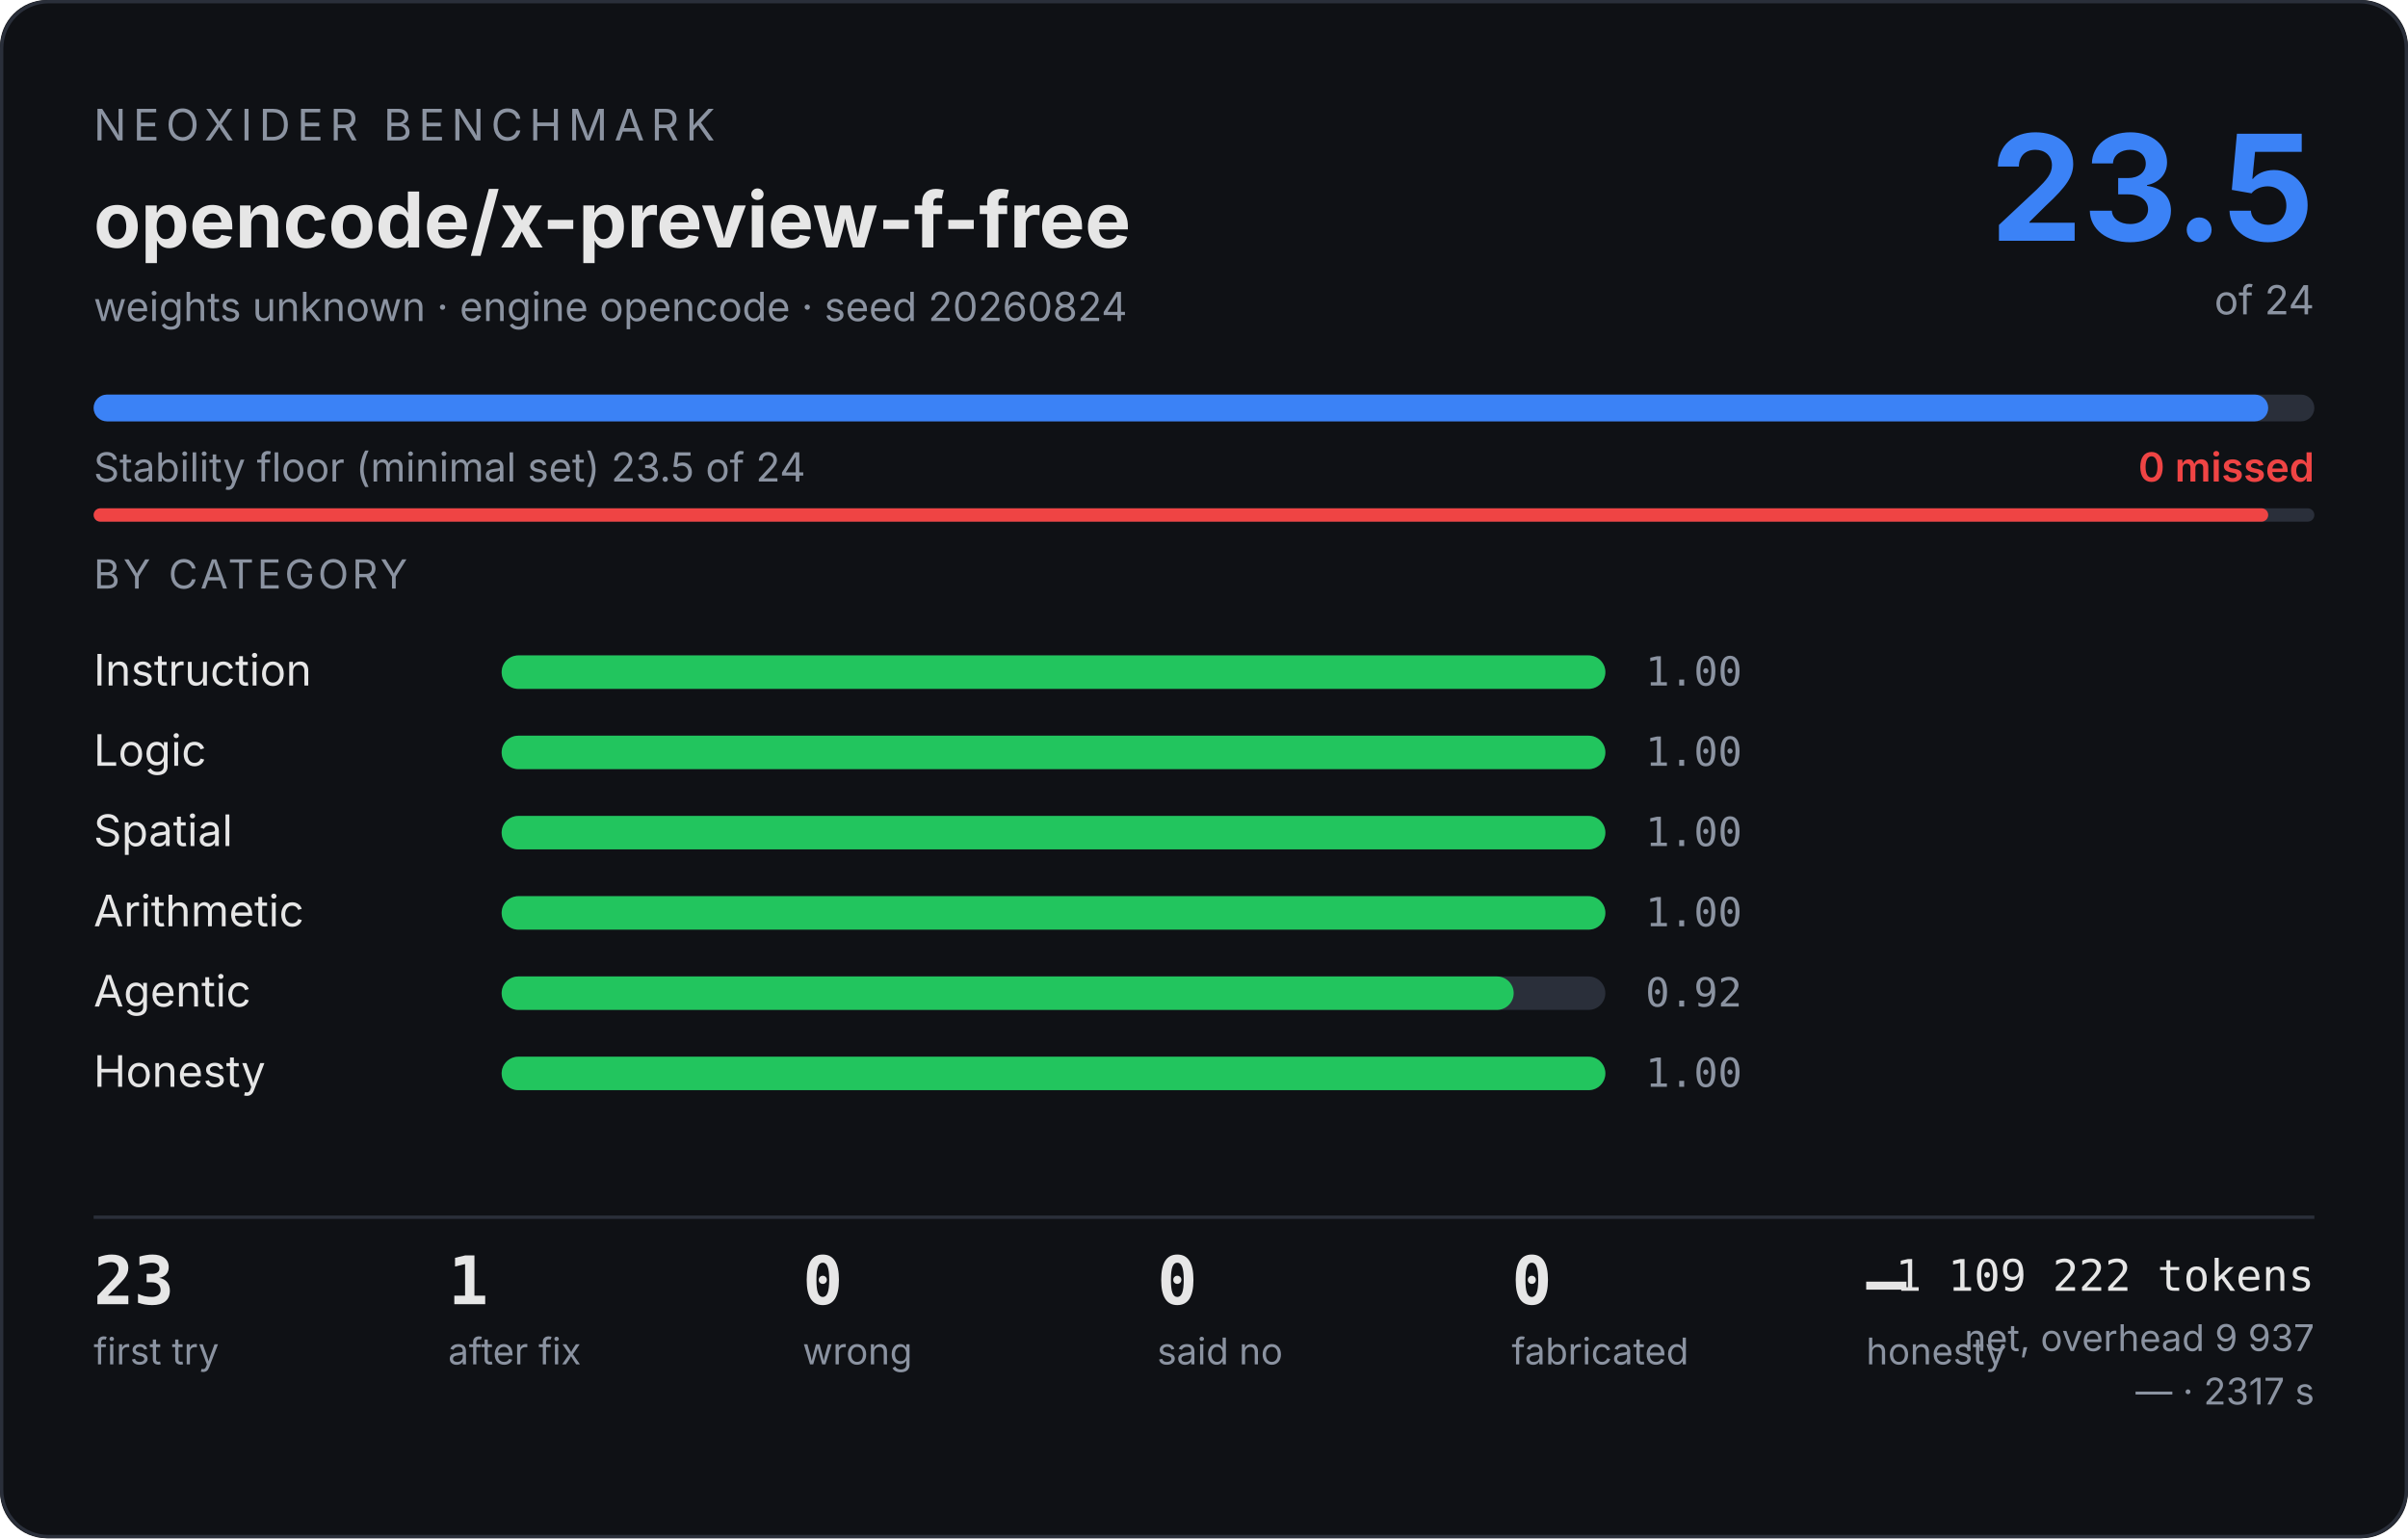
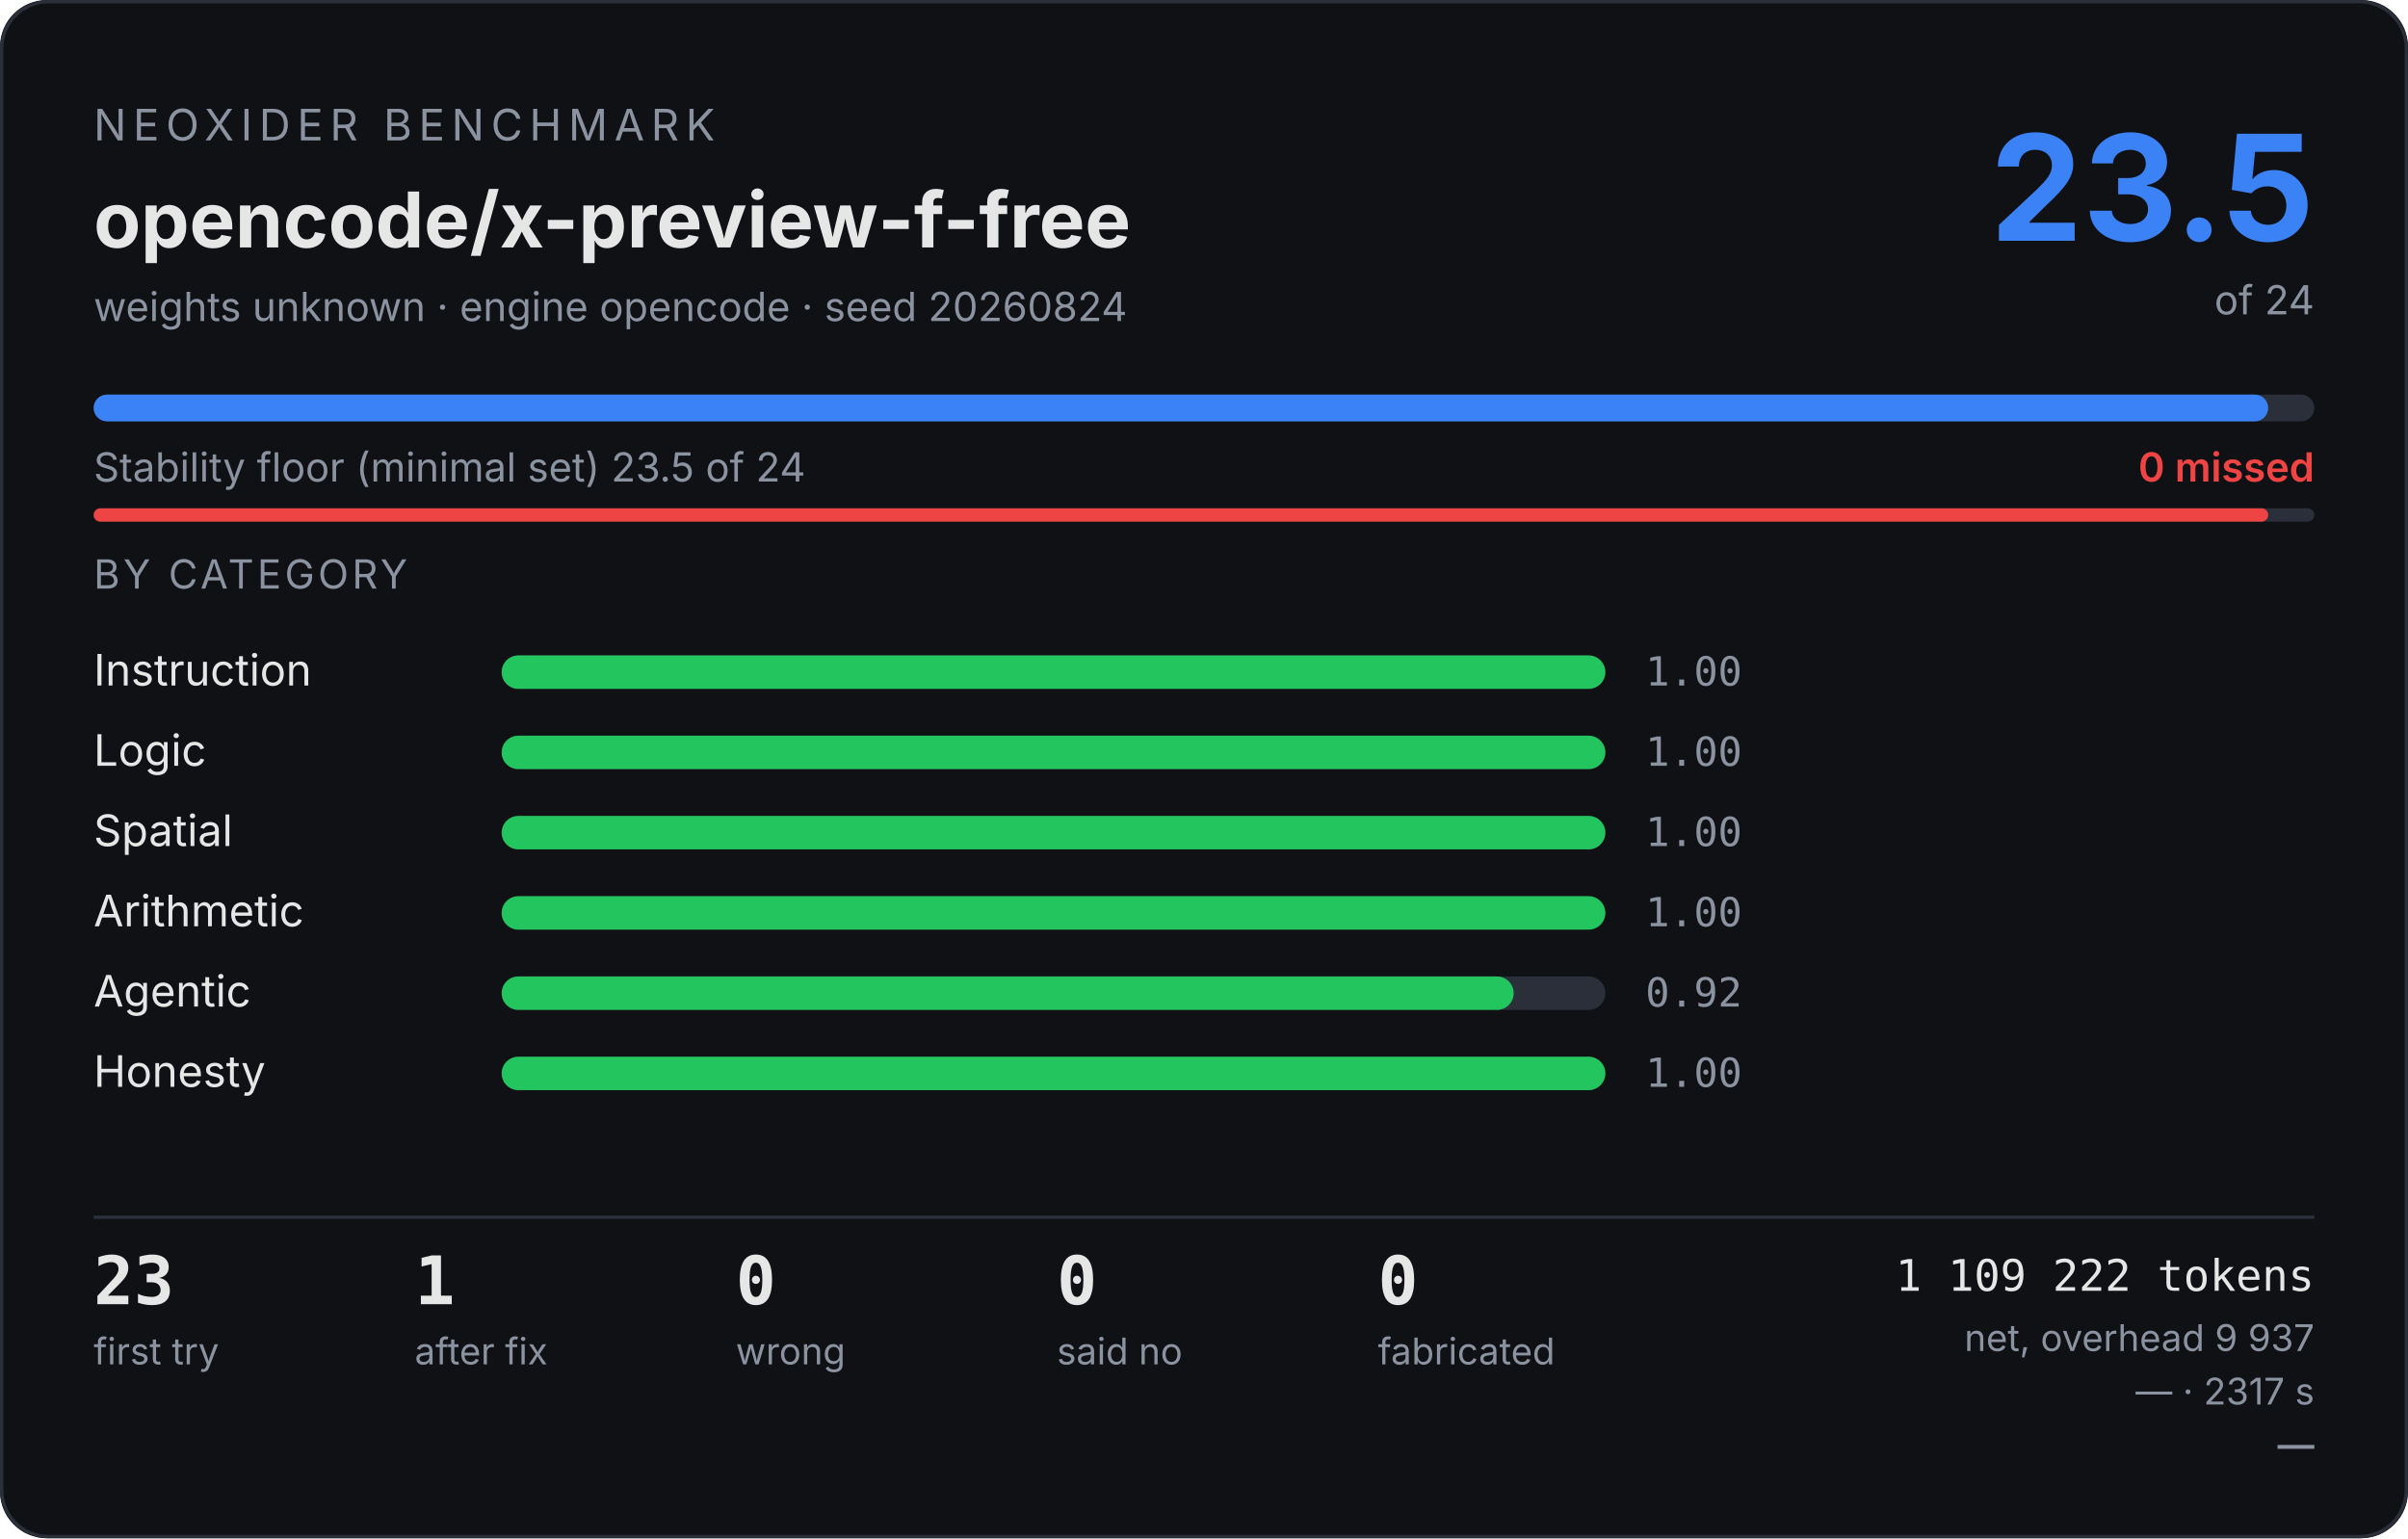
<svg xmlns="http://www.w3.org/2000/svg" width="720" height="460" viewBox="0 0 720 460" font-family="system-ui,-apple-system,Segoe UI,sans-serif">
  <rect width="720" height="460" rx="14" fill="#0f1115" />
  <rect x="0.5" y="0.5" width="719" height="459" rx="14" fill="none" stroke="#2a2f3a" />
  <text x="28" y="42" fill="#8b93a1" font-size="13" letter-spacing="2">NEOXIDER BENCHMARK</text>
  <text x="28" y="74" fill="#e6e6e6" font-size="23" font-weight="700">opencode/x-preview-f-free</text>
  <text x="28" y="96" fill="#8b93a1" font-size="12">weights unknown · engine opencode · seed 20260824</text>
  <text x="692" y="72" text-anchor="end" fill="#3b82f6" font-size="44" font-weight="700">23.5</text>
  <text x="692" y="94" text-anchor="end" fill="#8b93a1" font-size="12">of 24</text>
  <rect x="28" y="118" width="664" height="8" rx="4" fill="#2a2f3a" />
  <rect x="28" y="118" width="650.2" height="8" rx="4" fill="#3b82f6" />
  <text x="28" y="144" fill="#8b93a1" font-size="12">Stability floor (minimal set) 23.5 of 24</text>
  <text x="692" y="144" text-anchor="end" fill="#ef4444" font-size="12" font-weight="600">0 missed</text>
  <rect x="28" y="152" width="664" height="4" rx="2" fill="#2a2f3a" />
  <rect x="28" y="152" width="650.2" height="4" rx="2" fill="#ef4444" />
  <text x="28" y="176" fill="#8b93a1" font-size="12" letter-spacing="1">BY CATEGORY</text>
  <text x="28" y="205" fill="#e6e6e6" font-size="13">Instruction</text>
  <rect x="150" y="196" width="330" height="10" rx="5" fill="#2a2f3a" />
  <rect x="150" y="196" width="330.0" height="10" rx="5" fill="#22c55e" />
  <text x="492" y="205" fill="#8b93a1" font-size="12" font-family="ui-monospace,Consolas,monospace">1.00</text>
  <text x="28" y="229" fill="#e6e6e6" font-size="13">Logic</text>
  <rect x="150" y="220" width="330" height="10" rx="5" fill="#2a2f3a" />
  <rect x="150" y="220" width="330.0" height="10" rx="5" fill="#22c55e" />
  <text x="492" y="229" fill="#8b93a1" font-size="12" font-family="ui-monospace,Consolas,monospace">1.00</text>
  <text x="28" y="253" fill="#e6e6e6" font-size="13">Spatial</text>
  <rect x="150" y="244" width="330" height="10" rx="5" fill="#2a2f3a" />
  <rect x="150" y="244" width="330.0" height="10" rx="5" fill="#22c55e" />
  <text x="492" y="253" fill="#8b93a1" font-size="12" font-family="ui-monospace,Consolas,monospace">1.00</text>
  <text x="28" y="277" fill="#e6e6e6" font-size="13">Arithmetic</text>
  <rect x="150" y="268" width="330" height="10" rx="5" fill="#2a2f3a" />
  <rect x="150" y="268" width="330.0" height="10" rx="5" fill="#22c55e" />
  <text x="492" y="277" fill="#8b93a1" font-size="12" font-family="ui-monospace,Consolas,monospace">1.00</text>
  <text x="28" y="301" fill="#e6e6e6" font-size="13">Agentic</text>
  <rect x="150" y="292" width="330" height="10" rx="5" fill="#2a2f3a" />
  <rect x="150" y="292" width="302.6" height="10" rx="5" fill="#22c55e" />
  <text x="492" y="301" fill="#8b93a1" font-size="12" font-family="ui-monospace,Consolas,monospace">0.92</text>
  <text x="28" y="325" fill="#e6e6e6" font-size="13">Honesty</text>
  <rect x="150" y="316" width="330" height="10" rx="5" fill="#2a2f3a" />
  <rect x="150" y="316" width="330.0" height="10" rx="5" fill="#22c55e" />
  <text x="492" y="325" fill="#8b93a1" font-size="12" font-family="ui-monospace,Consolas,monospace">1.00</text>
  <line x1="28" y1="364" x2="692" y2="364" stroke="#2a2f3a" />
  <text x="28" y="390" fill="#e6e6e6" font-size="20" font-weight="700" font-family="ui-monospace,Consolas,monospace">23</text>
  <text x="28" y="408" fill="#8b93a1" font-size="11">first try</text>
-   <text x="134" y="390" fill="#e6e6e6" font-size="20" font-weight="700" font-family="ui-monospace,Consolas,monospace">1</text>
-   <text x="134" y="408" fill="#8b93a1" font-size="11">after fix</text>
-   <text x="240" y="390" fill="#e6e6e6" font-size="20" font-weight="700" font-family="ui-monospace,Consolas,monospace">0</text>
-   <text x="240" y="408" fill="#8b93a1" font-size="11">wrong</text>
-   <text x="346" y="390" fill="#e6e6e6" font-size="20" font-weight="700" font-family="ui-monospace,Consolas,monospace">0</text>
-   <text x="346" y="408" fill="#8b93a1" font-size="11">said no</text>
-   <text x="452" y="390" fill="#e6e6e6" font-size="20" font-weight="700" font-family="ui-monospace,Consolas,monospace">0</text>
-   <text x="452" y="408" fill="#8b93a1" font-size="11">fabricated</text>
-   <text x="558" y="390" fill="#e6e6e6" font-size="20" font-weight="700" font-family="ui-monospace,Consolas,monospace">—</text>
-   <text x="558" y="408" fill="#8b93a1" font-size="11">honesty</text>
+   <text x="124" y="390" fill="#e6e6e6" font-size="20" font-weight="700" font-family="ui-monospace,Consolas,monospace">1</text>
+   <text x="124" y="408" fill="#8b93a1" font-size="11">after fix</text>
+   <text x="220" y="390" fill="#e6e6e6" font-size="20" font-weight="700" font-family="ui-monospace,Consolas,monospace">0</text>
+   <text x="220" y="408" fill="#8b93a1" font-size="11">wrong</text>
+   <text x="316" y="390" fill="#e6e6e6" font-size="20" font-weight="700" font-family="ui-monospace,Consolas,monospace">0</text>
+   <text x="316" y="408" fill="#8b93a1" font-size="11">said no</text>
+   <text x="412" y="390" fill="#e6e6e6" font-size="20" font-weight="700" font-family="ui-monospace,Consolas,monospace">0</text>
+   <text x="412" y="408" fill="#8b93a1" font-size="11">fabricated</text>
  <text x="692" y="386" text-anchor="end" fill="#e6e6e6" font-size="13" font-family="ui-monospace,Consolas,monospace">1 109 222 tokens</text>
  <text x="692" y="404" text-anchor="end" fill="#8b93a1" font-size="11">net, overhead 9 937</text>
  <text x="692" y="420" text-anchor="end" fill="#8b93a1" font-size="11">— · 2317 s</text>
+   <text x="692" y="436" text-anchor="end" fill="#8b93a1" font-size="11" font-weight="600">—</text>
</svg>
